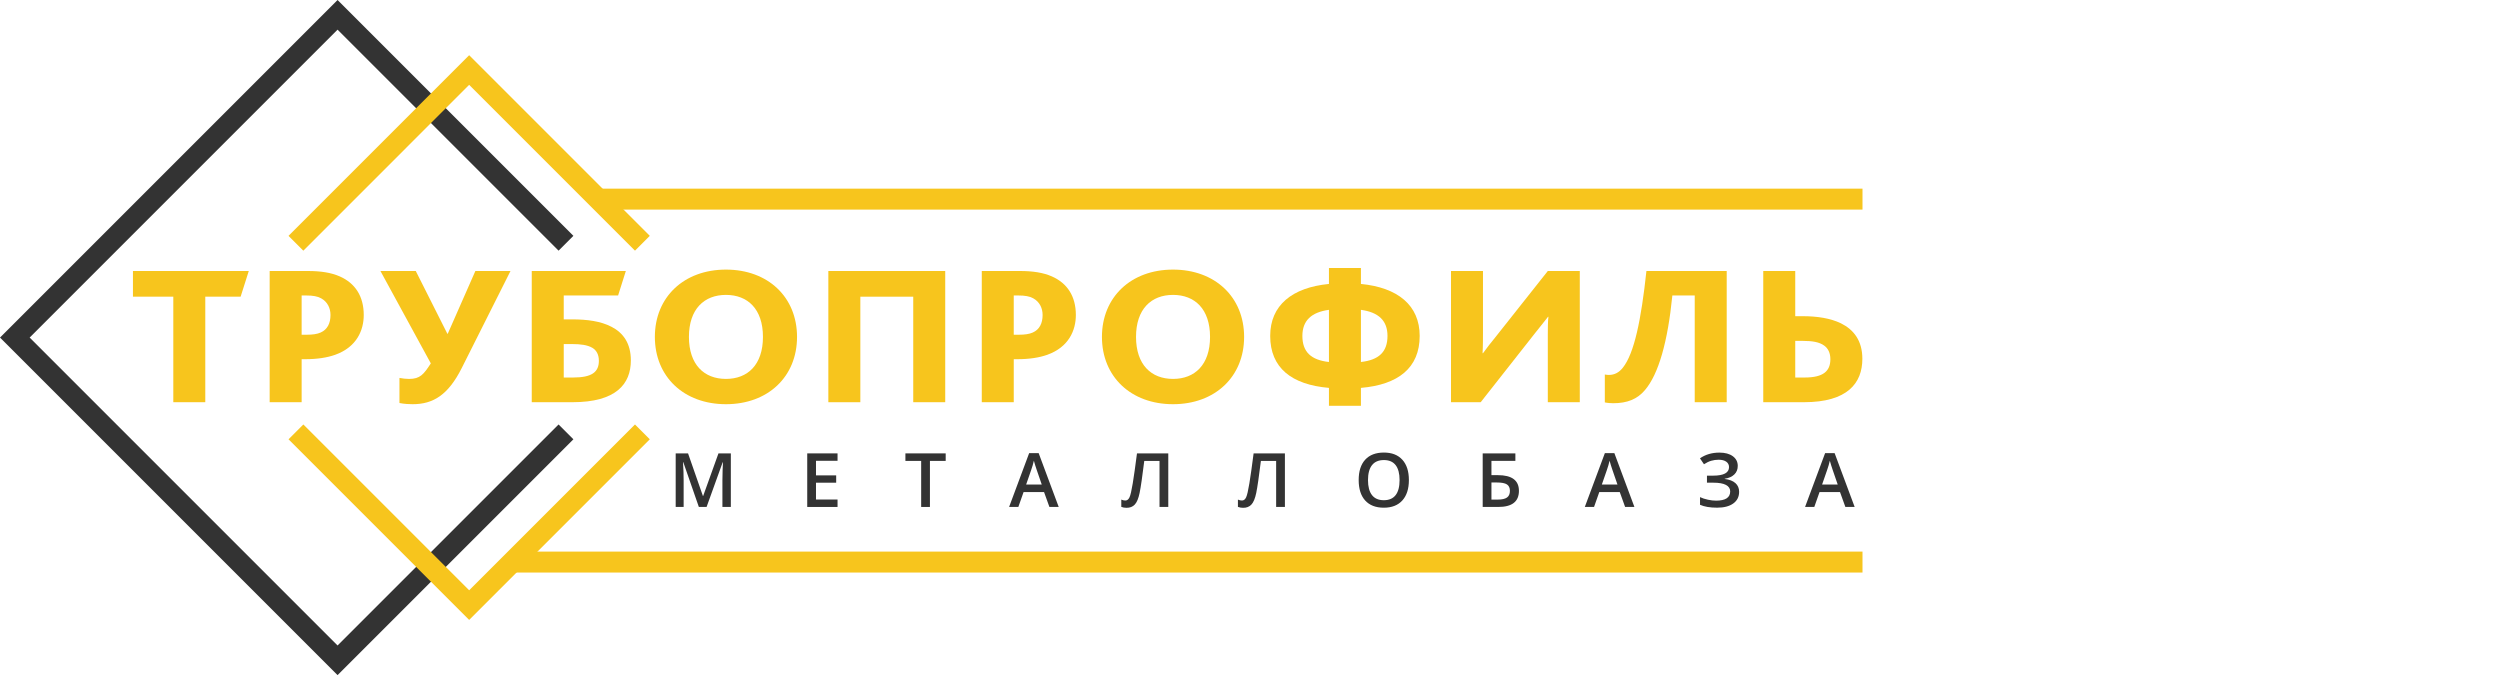
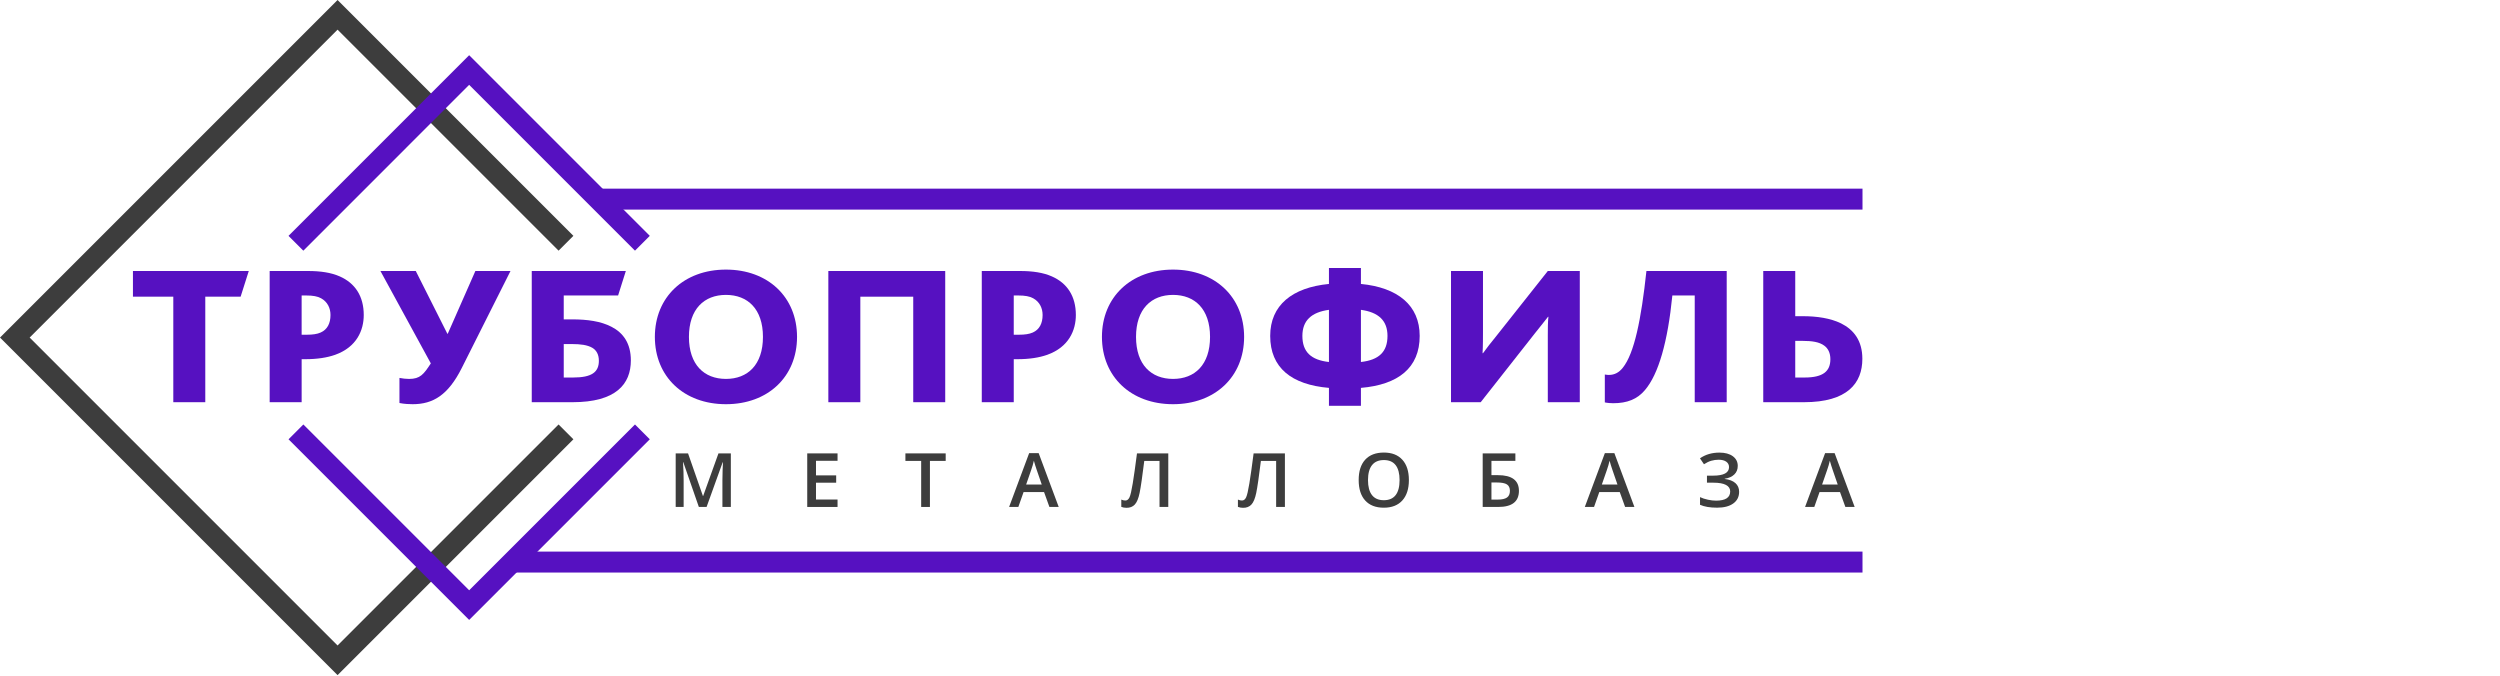
<svg xmlns="http://www.w3.org/2000/svg" version="1.1" id="Слой_1" x="0px" y="0px" width="237px" height="64px" viewBox="0 0 237 64" enable-background="new 0 0 237 64" xml:space="preserve">
  <g>
-     <polygon fill="#333333" points="32.001,64.001 0.001,32.001 32.001,0.002 54.358,22.358    52.954,23.763 32.001,2.811 2.811,32.001 32.001,61.192 52.953,40.24    54.358,41.645  " />
+     <polygon fill="#3D3D3D" points="32.001,64.001 0.001,32.001 32.001,0.002 54.358,22.358    52.954,23.763 32.001,2.811 2.811,32.001 32.001,61.192 52.953,40.24    54.358,41.645  " />
  </g>
  <g>
-     <polygon fill="#F7C51D" points="44.476,58.768 27.353,41.645 28.757,40.24 44.476,55.959    60.196,40.24 61.6,41.645  " />
+     <polygon fill="#5611C1" points="44.476,58.768 27.353,41.645 28.757,40.24 44.476,55.959    60.196,40.24 61.6,41.645  " />
  </g>
  <g>
-     <polygon fill="#F7C51D" points="28.755,23.765 27.35,22.36 44.476,5.234 61.6,22.358    60.196,23.763 44.476,8.043  " />
+     <polygon fill="#5611C1" points="28.755,23.765 27.35,22.36 44.476,5.234 61.6,22.358    60.196,23.763 44.476,8.043  " />
  </g>
  <g>
-     <rect x="48.493" y="52.291" fill="#F7C51D" width="128.072" height="1.986" />
+     <rect x="48.493" y="52.291" fill="#5611C1" width="128.072" height="1.986" />
  </g>
  <g>
-     <rect x="56.69" y="17.884" fill="#F7C51D" width="119.875" height="1.986" />
+     <rect x="56.69" y="17.884" fill="#5611C1" width="119.875" height="1.986" />
  </g>
  <g>
-     <path fill="#F7C51D" d="M16.429,28.126h-3.826v-2.435h10.981l-0.773,2.435h-3.35v10.004   h-3.032V28.126z" />
-     <path fill="#F7C51D" d="M25.563,25.691h3.647c1.169,0,2.18,0.15,2.993,0.51   c1.467,0.642,2.28,1.887,2.28,3.661c0,1.435-0.654,3.039-2.716,3.775   c-0.753,0.265-1.685,0.415-2.834,0.415h-0.337v4.077h-3.032V25.691z    M29.111,31.731c0.515,0,0.951-0.057,1.288-0.208   c0.634-0.283,0.932-0.868,0.932-1.661c0-0.642-0.277-1.245-0.892-1.585   c-0.337-0.189-0.793-0.265-1.388-0.265h-0.456v3.719H29.111z" />
-     <path fill="#F7C51D" d="M37.868,38.205v-2.378c0.277,0.057,0.634,0.095,0.912,0.095   c1.051,0,1.388-0.435,2.062-1.473l-4.777-8.758h3.35l2.993,5.945h0.04   l2.617-5.945h3.33l-4.618,9.192c-1.289,2.566-2.715,3.435-4.658,3.435   C38.859,38.318,38.304,38.3,37.868,38.205z" />
-     <path fill="#F7C51D" d="M50.41,25.691h8.919l-0.733,2.321h-5.154v2.265h0.813   c1.387,0,2.695,0.17,3.707,0.699c1.11,0.565,1.843,1.566,1.843,3.189   c0,2.246-1.407,3.964-5.53,3.964h-3.865V25.691z M54.335,35.789   c1.764,0,2.438-0.51,2.438-1.585c0-0.604-0.238-1.001-0.614-1.228   c-0.476-0.283-1.169-0.358-1.903-0.358h-0.813v3.171H54.335z" />
-     <path fill="#F7C51D" d="M62.081,31.938c0-3.774,2.755-6.38,6.739-6.38   c3.984,0,6.739,2.605,6.739,6.38c0,3.775-2.755,6.38-6.739,6.38   C64.836,38.318,62.081,35.714,62.081,31.938z M72.328,31.938   c0-2.643-1.447-3.982-3.508-3.982c-2.062,0-3.509,1.34-3.509,3.982   s1.447,3.983,3.509,3.983C70.881,35.922,72.328,34.581,72.328,31.938z" />
-     <path fill="#F7C51D" d="M78.527,25.691h11.08v12.438h-3.032V28.126h-5.015v10.004H78.527   V25.691z" />
-     <path fill="#F7C51D" d="M93.071,25.691h3.647c1.169,0,2.18,0.15,2.993,0.51   c1.467,0.642,2.28,1.887,2.28,3.661c0,1.435-0.654,3.039-2.716,3.775   c-0.753,0.265-1.685,0.415-2.834,0.415h-0.337v4.077h-3.032V25.691z    M96.619,31.731c0.515,0,0.951-0.057,1.288-0.208   c0.634-0.283,0.932-0.868,0.932-1.661c0-0.642-0.277-1.245-0.892-1.585   c-0.337-0.189-0.793-0.265-1.388-0.265h-0.456v3.719H96.619z" />
-     <path fill="#F7C51D" d="M104.464,31.938c0-3.774,2.755-6.38,6.739-6.38   c3.984,0,6.739,2.605,6.739,6.38c0,3.775-2.755,6.38-6.739,6.38   C107.219,38.318,104.464,35.714,104.464,31.938z M114.712,31.938   c0-2.643-1.447-3.982-3.508-3.982c-2.062,0-3.509,1.34-3.509,3.982   s1.447,3.983,3.509,3.983C113.264,35.922,114.712,34.581,114.712,31.938z" />
-     <path fill="#F7C51D" d="M125.984,36.771c-3.548-0.302-5.569-1.906-5.569-4.926   c0-2.907,2.081-4.587,5.569-4.927v-1.51h3.032v1.51   c3.488,0.34,5.57,2.02,5.57,4.927c0,3.02-2.022,4.624-5.57,4.926v1.699   h-3.032V36.771z M125.984,29.372c-1.665,0.227-2.518,1.019-2.518,2.473   c0,1.51,0.812,2.283,2.518,2.473V29.372z M131.534,31.845   c0-1.454-0.853-2.246-2.518-2.473v4.945   C130.721,34.128,131.534,33.354,131.534,31.845z" />
-     <path fill="#F7C51D" d="M137.554,25.691h3.033v5.757c0,0.49,0,1.396-0.04,2.038h0.04   c0.376-0.528,0.753-1,1.169-1.51l4.976-6.285h3.032v12.438h-3.032v-6.323   c0-0.528,0-1.359,0.06-1.774h-0.04c-0.437,0.548-0.812,1.038-1.229,1.548   l-5.154,6.55h-2.814V25.691z" />
-     <path fill="#F7C51D" d="M152.137,38.148v-2.643c0.158,0.038,0.356,0.038,0.396,0.038   c0.516,0,0.951-0.227,1.308-0.68c1.091-1.358,1.745-4.567,2.24-9.173h7.611   v12.438h-3.032V28.013h-2.121c-0.437,4.398-1.309,7.456-2.597,8.966   c-0.733,0.868-1.685,1.246-3.013,1.246   C152.77,38.225,152.374,38.205,152.137,38.148z" />
-     <path fill="#F7C51D" d="M167.156,25.691h3.033v4.284h0.713   c1.349,0,2.617,0.189,3.628,0.68c1.209,0.604,2.021,1.643,2.021,3.359   c0,2.304-1.407,4.115-5.53,4.115h-3.865V25.691z M171.081,35.789   c1.764,0,2.438-0.604,2.438-1.736c0-0.604-0.219-1.02-0.575-1.283   c-0.476-0.358-1.189-0.453-2.002-0.453H170.189v3.473H171.081z" />
+     <path fill="#5611C1" d="M16.429,28.126h-3.826v-2.435h10.981l-0.773,2.435h-3.35v10.004   h-3.032V28.126z" />
+     <path fill="#5611C1" d="M25.563,25.691h3.647c1.169,0,2.18,0.15,2.993,0.51   c1.467,0.642,2.28,1.887,2.28,3.661c0,1.435-0.654,3.039-2.716,3.775   c-0.753,0.265-1.685,0.415-2.834,0.415h-0.337v4.077h-3.032V25.691z    M29.111,31.731c0.515,0,0.951-0.057,1.288-0.208   c0.634-0.283,0.932-0.868,0.932-1.661c0-0.642-0.277-1.245-0.892-1.585   c-0.337-0.189-0.793-0.265-1.388-0.265h-0.456v3.719H29.111z" />
+     <path fill="#5611C1" d="M37.868,38.205v-2.378c0.277,0.057,0.634,0.095,0.912,0.095   c1.051,0,1.388-0.435,2.062-1.473l-4.777-8.758h3.35l2.993,5.945h0.04   l2.617-5.945h3.33l-4.618,9.192c-1.289,2.566-2.715,3.435-4.658,3.435   C38.859,38.318,38.304,38.3,37.868,38.205z" />
+     <path fill="#5611C1" d="M50.41,25.691h8.919l-0.733,2.321h-5.154v2.265h0.813   c1.387,0,2.695,0.17,3.707,0.699c1.11,0.565,1.843,1.566,1.843,3.189   c0,2.246-1.407,3.964-5.53,3.964h-3.865V25.691z M54.335,35.789   c1.764,0,2.438-0.51,2.438-1.585c0-0.604-0.238-1.001-0.614-1.228   c-0.476-0.283-1.169-0.358-1.903-0.358h-0.813v3.171H54.335z" />
+     <path fill="#5611C1" d="M62.081,31.938c0-3.774,2.755-6.38,6.739-6.38   c3.984,0,6.739,2.605,6.739,6.38c0,3.775-2.755,6.38-6.739,6.38   C64.836,38.318,62.081,35.714,62.081,31.938z M72.328,31.938   c0-2.643-1.447-3.982-3.508-3.982c-2.062,0-3.509,1.34-3.509,3.982   s1.447,3.983,3.509,3.983C70.881,35.922,72.328,34.581,72.328,31.938z" />
+     <path fill="#5611C1" d="M78.527,25.691h11.08v12.438h-3.032V28.126h-5.015v10.004H78.527   V25.691z" />
+     <path fill="#5611C1" d="M93.071,25.691h3.647c1.169,0,2.18,0.15,2.993,0.51   c1.467,0.642,2.28,1.887,2.28,3.661c0,1.435-0.654,3.039-2.716,3.775   c-0.753,0.265-1.685,0.415-2.834,0.415h-0.337v4.077h-3.032V25.691z    M96.619,31.731c0.515,0,0.951-0.057,1.288-0.208   c0.634-0.283,0.932-0.868,0.932-1.661c0-0.642-0.277-1.245-0.892-1.585   c-0.337-0.189-0.793-0.265-1.388-0.265h-0.456v3.719H96.619z" />
+     <path fill="#5611C1" d="M104.464,31.938c0-3.774,2.755-6.38,6.739-6.38   c3.984,0,6.739,2.605,6.739,6.38c0,3.775-2.755,6.38-6.739,6.38   C107.219,38.318,104.464,35.714,104.464,31.938z M114.712,31.938   c0-2.643-1.447-3.982-3.508-3.982c-2.062,0-3.509,1.34-3.509,3.982   s1.447,3.983,3.509,3.983C113.264,35.922,114.712,34.581,114.712,31.938z" />
+     <path fill="#5611C1" d="M125.984,36.771c-3.548-0.302-5.569-1.906-5.569-4.926   c0-2.907,2.081-4.587,5.569-4.927v-1.51h3.032v1.51   c3.488,0.34,5.57,2.02,5.57,4.927c0,3.02-2.022,4.624-5.57,4.926v1.699   h-3.032V36.771z M125.984,29.372c-1.665,0.227-2.518,1.019-2.518,2.473   c0,1.51,0.812,2.283,2.518,2.473V29.372z M131.534,31.845   c0-1.454-0.853-2.246-2.518-2.473v4.945   C130.721,34.128,131.534,33.354,131.534,31.845z" />
+     <path fill="#5611C1" d="M137.554,25.691h3.033v5.757c0,0.49,0,1.396-0.04,2.038h0.04   c0.376-0.528,0.753-1,1.169-1.51l4.976-6.285h3.032v12.438h-3.032v-6.323   c0-0.528,0-1.359,0.06-1.774h-0.04c-0.437,0.548-0.812,1.038-1.229,1.548   l-5.154,6.55h-2.814V25.691z" />
+     <path fill="#5611C1" d="M152.137,38.148v-2.643c0.158,0.038,0.356,0.038,0.396,0.038   c0.516,0,0.951-0.227,1.308-0.68c1.091-1.358,1.745-4.567,2.24-9.173h7.611   v12.438h-3.032V28.013h-2.121c-0.437,4.398-1.309,7.456-2.597,8.966   c-0.733,0.868-1.685,1.246-3.013,1.246   C152.77,38.225,152.374,38.205,152.137,38.148z" />
+     <path fill="#5611C1" d="M167.156,25.691h3.033v4.284h0.713   c1.349,0,2.617,0.189,3.628,0.68c1.209,0.604,2.021,1.643,2.021,3.359   c0,2.304-1.407,4.115-5.53,4.115h-3.865V25.691z M171.081,35.789   c1.764,0,2.438-0.604,2.438-1.736c0-0.604-0.219-1.02-0.575-1.283   c-0.476-0.358-1.189-0.453-2.002-0.453H170.189v3.473H171.081z" />
  </g>
  <g>
-     <path fill="#333333" d="M66.251,48.06l-1.473-4.241h-0.028   c0.04,0.63,0.059,1.22,0.059,1.771v2.47h-0.754v-5.079H65.227l1.41,4.04   h0.021l1.452-4.04h1.174v5.079h-0.799v-2.512c0-0.252,0.006-0.581,0.019-0.986   s0.024-0.65,0.033-0.736h-0.028l-1.525,4.234H66.251z" />
-     <path fill="#333333" d="M79.399,48.06h-2.873v-5.079h2.873v0.702h-2.043v1.383h1.914   v0.694h-1.914v1.595h2.043V48.06z" />
-     <path fill="#333333" d="M88.157,48.06h-0.83v-4.366h-1.494v-0.713h3.818v0.713h-1.494   V48.06z" />
-     <path fill="#333333" d="M99.484,48.06l-0.507-1.41h-1.942l-0.497,1.41h-0.875   l1.9-5.1h0.903l1.9,5.1H99.484z M98.758,45.934l-0.476-1.383   c-0.035-0.093-0.083-0.238-0.144-0.438s-0.104-0.345-0.127-0.438   c-0.062,0.285-0.154,0.596-0.274,0.935l-0.458,1.323H98.758z" />
-     <path fill="#333333" d="M110.753,48.06h-0.831v-4.366h-1.445   c-0.183,1.481-0.33,2.49-0.439,3.025c-0.11,0.535-0.265,0.907-0.464,1.117   c-0.199,0.209-0.463,0.311-0.792,0.304c-0.169,0-0.33-0.029-0.483-0.087v-0.691   c0.132,0.058,0.26,0.087,0.386,0.087c0.167,0,0.297-0.101,0.391-0.301   s0.197-0.643,0.309-1.328s0.246-1.632,0.401-2.839h2.967V48.06z" />
-     <path fill="#333333" d="M121.809,48.06h-0.831v-4.366h-1.445   c-0.183,1.481-0.33,2.49-0.439,3.025c-0.11,0.535-0.265,0.907-0.464,1.117   c-0.199,0.209-0.463,0.311-0.792,0.304c-0.169,0-0.33-0.029-0.483-0.087v-0.691   c0.132,0.058,0.26,0.087,0.386,0.087c0.167,0,0.297-0.101,0.391-0.301   s0.197-0.643,0.309-1.328s0.246-1.632,0.401-2.839h2.967V48.06z" />
-     <path fill="#333333" d="M133.563,45.514c0,0.826-0.207,1.469-0.62,1.928   c-0.413,0.458-0.999,0.688-1.756,0.688c-0.767,0-1.355-0.228-1.767-0.683   s-0.617-1.102-0.617-1.94c0-0.838,0.207-1.481,0.62-1.931   c0.414-0.449,1.004-0.674,1.771-0.674c0.755,0,1.338,0.228,1.751,0.684   C133.357,44.042,133.563,44.685,133.563,45.514z M129.686,45.514   c0,0.625,0.126,1.099,0.379,1.422c0.252,0.323,0.626,0.484,1.122,0.484   c0.493,0,0.865-0.159,1.116-0.479c0.252-0.32,0.377-0.796,0.377-1.428   c0-0.623-0.124-1.096-0.373-1.418c-0.249-0.321-0.62-0.482-1.113-0.482   c-0.498,0-0.874,0.161-1.128,0.482C129.813,44.418,129.686,44.891,129.686,45.514z" />
-     <path fill="#333333" d="M143.995,46.531c0,1.019-0.653,1.528-1.96,1.528h-1.476v-5.079   h3.099v0.713h-2.269v1.351h0.604C143.328,45.044,143.995,45.54,143.995,46.531z    M141.389,47.361h0.598c0.397,0,0.689-0.065,0.875-0.196s0.278-0.342,0.278-0.634   c0-0.28-0.094-0.482-0.28-0.606s-0.511-0.186-0.975-0.186h-0.496V47.361z" />
-     <path fill="#333333" d="M154.061,48.06l-0.507-1.41h-1.942l-0.497,1.41h-0.875l1.9-5.1   h0.903l1.899,5.1H154.061z M153.335,45.934l-0.476-1.383   c-0.034-0.093-0.083-0.238-0.144-0.438c-0.062-0.199-0.104-0.345-0.127-0.438   c-0.062,0.285-0.154,0.596-0.274,0.935l-0.459,1.323H153.335z" />
-     <path fill="#333333" d="M164.739,44.169c0,0.331-0.109,0.603-0.328,0.812   c-0.219,0.211-0.521,0.346-0.908,0.403v0.021   c0.444,0.054,0.783,0.185,1.016,0.395c0.233,0.21,0.35,0.483,0.35,0.821   c0,0.473-0.185,0.842-0.555,1.108c-0.369,0.267-0.879,0.399-1.53,0.399   c-0.676,0-1.217-0.092-1.622-0.274v-0.726c0.225,0.106,0.477,0.188,0.756,0.246   c0.279,0.059,0.534,0.087,0.766,0.087c0.892,0,1.338-0.292,1.338-0.875   c0-0.269-0.134-0.474-0.401-0.615c-0.268-0.141-0.664-0.212-1.189-0.212h-0.612   v-0.667h0.573c1.013,0,1.519-0.27,1.519-0.81c0-0.215-0.086-0.386-0.259-0.511   s-0.414-0.188-0.725-0.188c-0.245,0-0.479,0.033-0.701,0.098   c-0.223,0.064-0.453,0.175-0.691,0.33l-0.379-0.562   c0.521-0.361,1.135-0.542,1.841-0.542c0.537,0,0.963,0.114,1.275,0.344   S164.739,43.787,164.739,44.169z" />
-     <path fill="#333333" d="M174.941,48.06l-0.507-1.41h-1.942l-0.497,1.41h-0.875l1.9-5.1   h0.903l1.899,5.1H174.941z M174.215,45.934l-0.476-1.383   c-0.034-0.093-0.083-0.238-0.144-0.438c-0.062-0.199-0.104-0.345-0.127-0.438   c-0.062,0.285-0.154,0.596-0.274,0.935l-0.459,1.323H174.215z" />
+     <path fill="#3D3D3D" d="M66.251,48.06l-1.473-4.241h-0.028   c0.04,0.63,0.059,1.22,0.059,1.771v2.47h-0.754v-5.079H65.227l1.41,4.04   h0.021l1.452-4.04h1.174v5.079h-0.799v-2.512c0-0.252,0.006-0.581,0.019-0.986   s0.024-0.65,0.033-0.736h-0.028l-1.525,4.234H66.251z" />
+     <path fill="#3D3D3D" d="M79.399,48.06h-2.873v-5.079h2.873v0.702h-2.043v1.383h1.914   v0.694h-1.914v1.595h2.043V48.06z" />
+     <path fill="#3D3D3D" d="M88.157,48.06h-0.83v-4.366h-1.494v-0.713h3.818v0.713h-1.494   V48.06z" />
+     <path fill="#3D3D3D" d="M99.484,48.06l-0.507-1.41h-1.942l-0.497,1.41h-0.875   l1.9-5.1h0.903l1.9,5.1H99.484z M98.758,45.934l-0.476-1.383   c-0.035-0.093-0.083-0.238-0.144-0.438s-0.104-0.345-0.127-0.438   c-0.062,0.285-0.154,0.596-0.274,0.935l-0.458,1.323H98.758z" />
+     <path fill="#3D3D3D" d="M110.753,48.06h-0.831v-4.366h-1.445   c-0.183,1.481-0.33,2.49-0.439,3.025c-0.11,0.535-0.265,0.907-0.464,1.117   c-0.199,0.209-0.463,0.311-0.792,0.304c-0.169,0-0.33-0.029-0.483-0.087v-0.691   c0.132,0.058,0.26,0.087,0.386,0.087c0.167,0,0.297-0.101,0.391-0.301   s0.197-0.643,0.309-1.328s0.246-1.632,0.401-2.839h2.967V48.06z" />
+     <path fill="#3D3D3D" d="M121.809,48.06h-0.831v-4.366h-1.445   c-0.183,1.481-0.33,2.49-0.439,3.025c-0.11,0.535-0.265,0.907-0.464,1.117   c-0.199,0.209-0.463,0.311-0.792,0.304c-0.169,0-0.33-0.029-0.483-0.087v-0.691   c0.132,0.058,0.26,0.087,0.386,0.087c0.167,0,0.297-0.101,0.391-0.301   s0.197-0.643,0.309-1.328s0.246-1.632,0.401-2.839h2.967V48.06z" />
+     <path fill="#3D3D3D" d="M133.563,45.514c0,0.826-0.207,1.469-0.62,1.928   c-0.413,0.458-0.999,0.688-1.756,0.688c-0.767,0-1.355-0.228-1.767-0.683   s-0.617-1.102-0.617-1.94c0-0.838,0.207-1.481,0.62-1.931   c0.414-0.449,1.004-0.674,1.771-0.674c0.755,0,1.338,0.228,1.751,0.684   C133.357,44.042,133.563,44.685,133.563,45.514z M129.686,45.514   c0,0.625,0.126,1.099,0.379,1.422c0.252,0.323,0.626,0.484,1.122,0.484   c0.493,0,0.865-0.159,1.116-0.479c0.252-0.32,0.377-0.796,0.377-1.428   c0-0.623-0.124-1.096-0.373-1.418c-0.249-0.321-0.62-0.482-1.113-0.482   c-0.498,0-0.874,0.161-1.128,0.482C129.813,44.418,129.686,44.891,129.686,45.514z" />
+     <path fill="#3D3D3D" d="M143.995,46.531c0,1.019-0.653,1.528-1.96,1.528h-1.476v-5.079   h3.099v0.713h-2.269v1.351h0.604C143.328,45.044,143.995,45.54,143.995,46.531z    M141.389,47.361h0.598c0.397,0,0.689-0.065,0.875-0.196s0.278-0.342,0.278-0.634   c0-0.28-0.094-0.482-0.28-0.606s-0.511-0.186-0.975-0.186h-0.496V47.361z" />
+     <path fill="#3D3D3D" d="M154.061,48.06l-0.507-1.41h-1.942l-0.497,1.41h-0.875l1.9-5.1   h0.903l1.899,5.1H154.061z M153.335,45.934l-0.476-1.383   c-0.034-0.093-0.083-0.238-0.144-0.438c-0.062-0.199-0.104-0.345-0.127-0.438   c-0.062,0.285-0.154,0.596-0.274,0.935l-0.459,1.323H153.335z" />
+     <path fill="#3D3D3D" d="M164.739,44.169c0,0.331-0.109,0.603-0.328,0.812   c-0.219,0.211-0.521,0.346-0.908,0.403v0.021   c0.444,0.054,0.783,0.185,1.016,0.395c0.233,0.21,0.35,0.483,0.35,0.821   c0,0.473-0.185,0.842-0.555,1.108c-0.369,0.267-0.879,0.399-1.53,0.399   c-0.676,0-1.217-0.092-1.622-0.274v-0.726c0.225,0.106,0.477,0.188,0.756,0.246   c0.279,0.059,0.534,0.087,0.766,0.087c0.892,0,1.338-0.292,1.338-0.875   c0-0.269-0.134-0.474-0.401-0.615c-0.268-0.141-0.664-0.212-1.189-0.212h-0.612   v-0.667h0.573c1.013,0,1.519-0.27,1.519-0.81c0-0.215-0.086-0.386-0.259-0.511   s-0.414-0.188-0.725-0.188c-0.245,0-0.479,0.033-0.701,0.098   c-0.223,0.064-0.453,0.175-0.691,0.33l-0.379-0.562   c0.521-0.361,1.135-0.542,1.841-0.542c0.537,0,0.963,0.114,1.275,0.344   S164.739,43.787,164.739,44.169z" />
+     <path fill="#3D3D3D" d="M174.941,48.06l-0.507-1.41h-1.942l-0.497,1.41h-0.875l1.9-5.1   h0.903l1.899,5.1H174.941z M174.215,45.934l-0.476-1.383   c-0.034-0.093-0.083-0.238-0.144-0.438c-0.062-0.199-0.104-0.345-0.127-0.438   c-0.062,0.285-0.154,0.596-0.274,0.935l-0.459,1.323H174.215z" />
  </g>
</svg>
